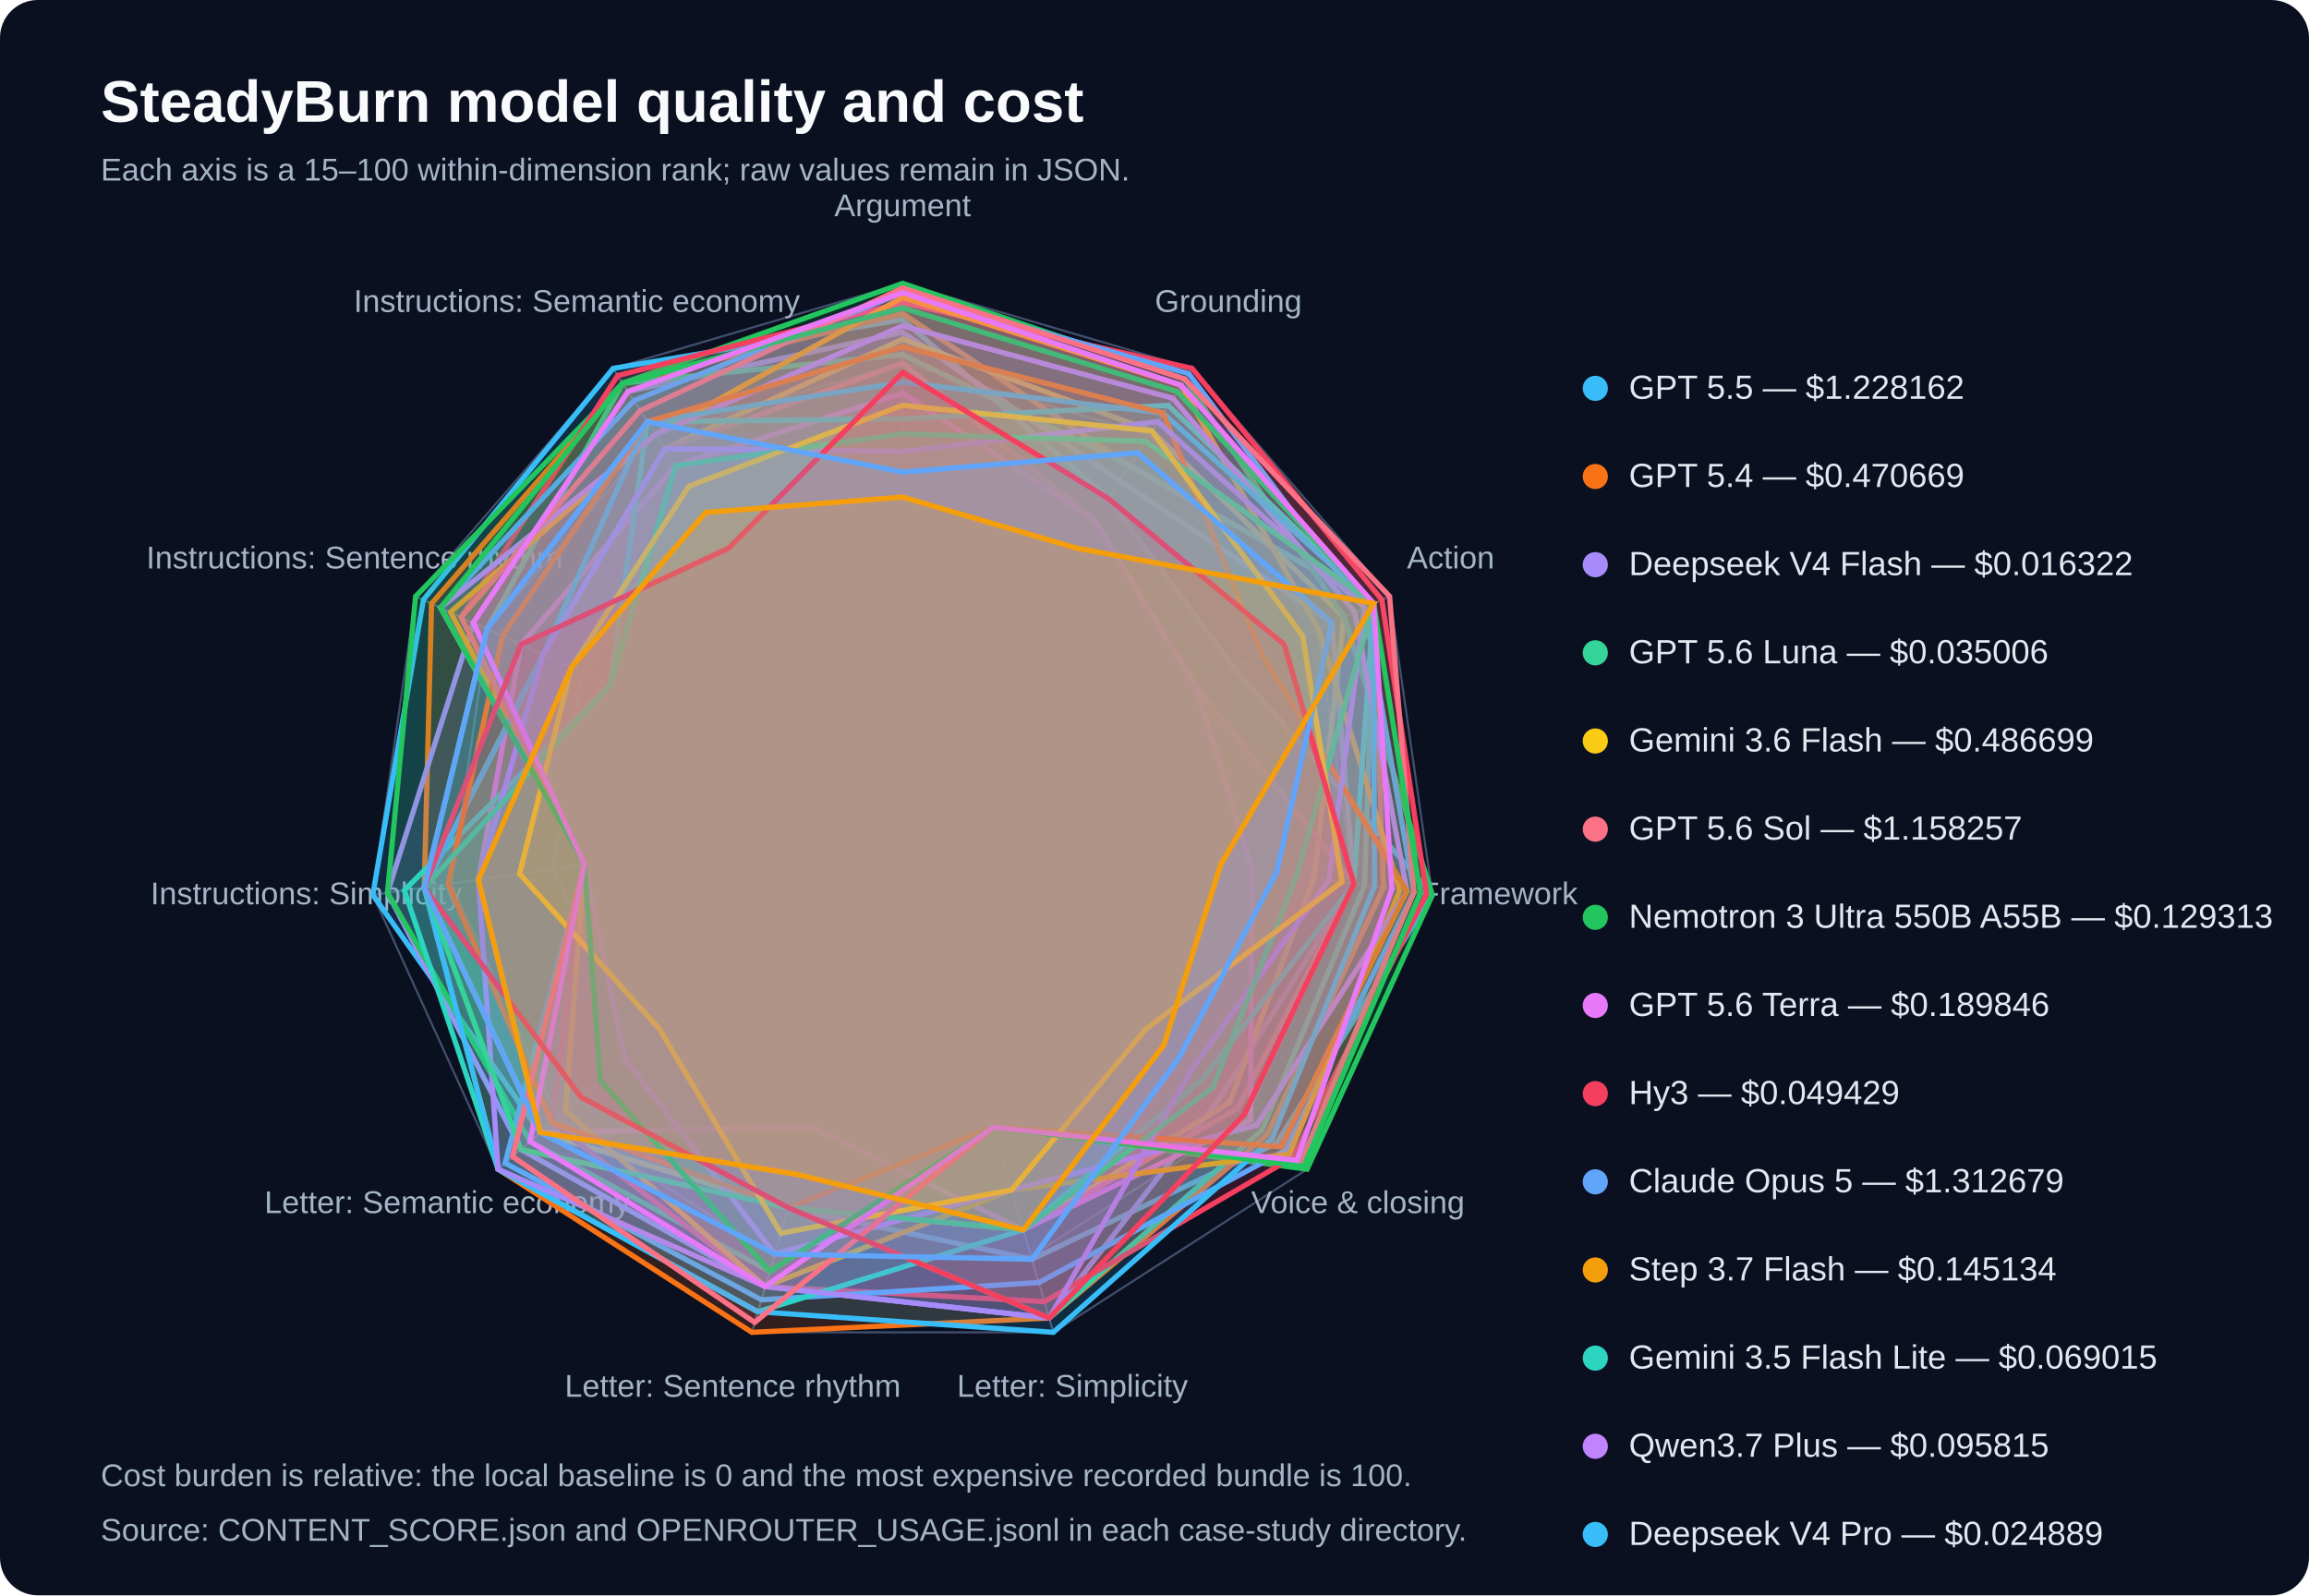
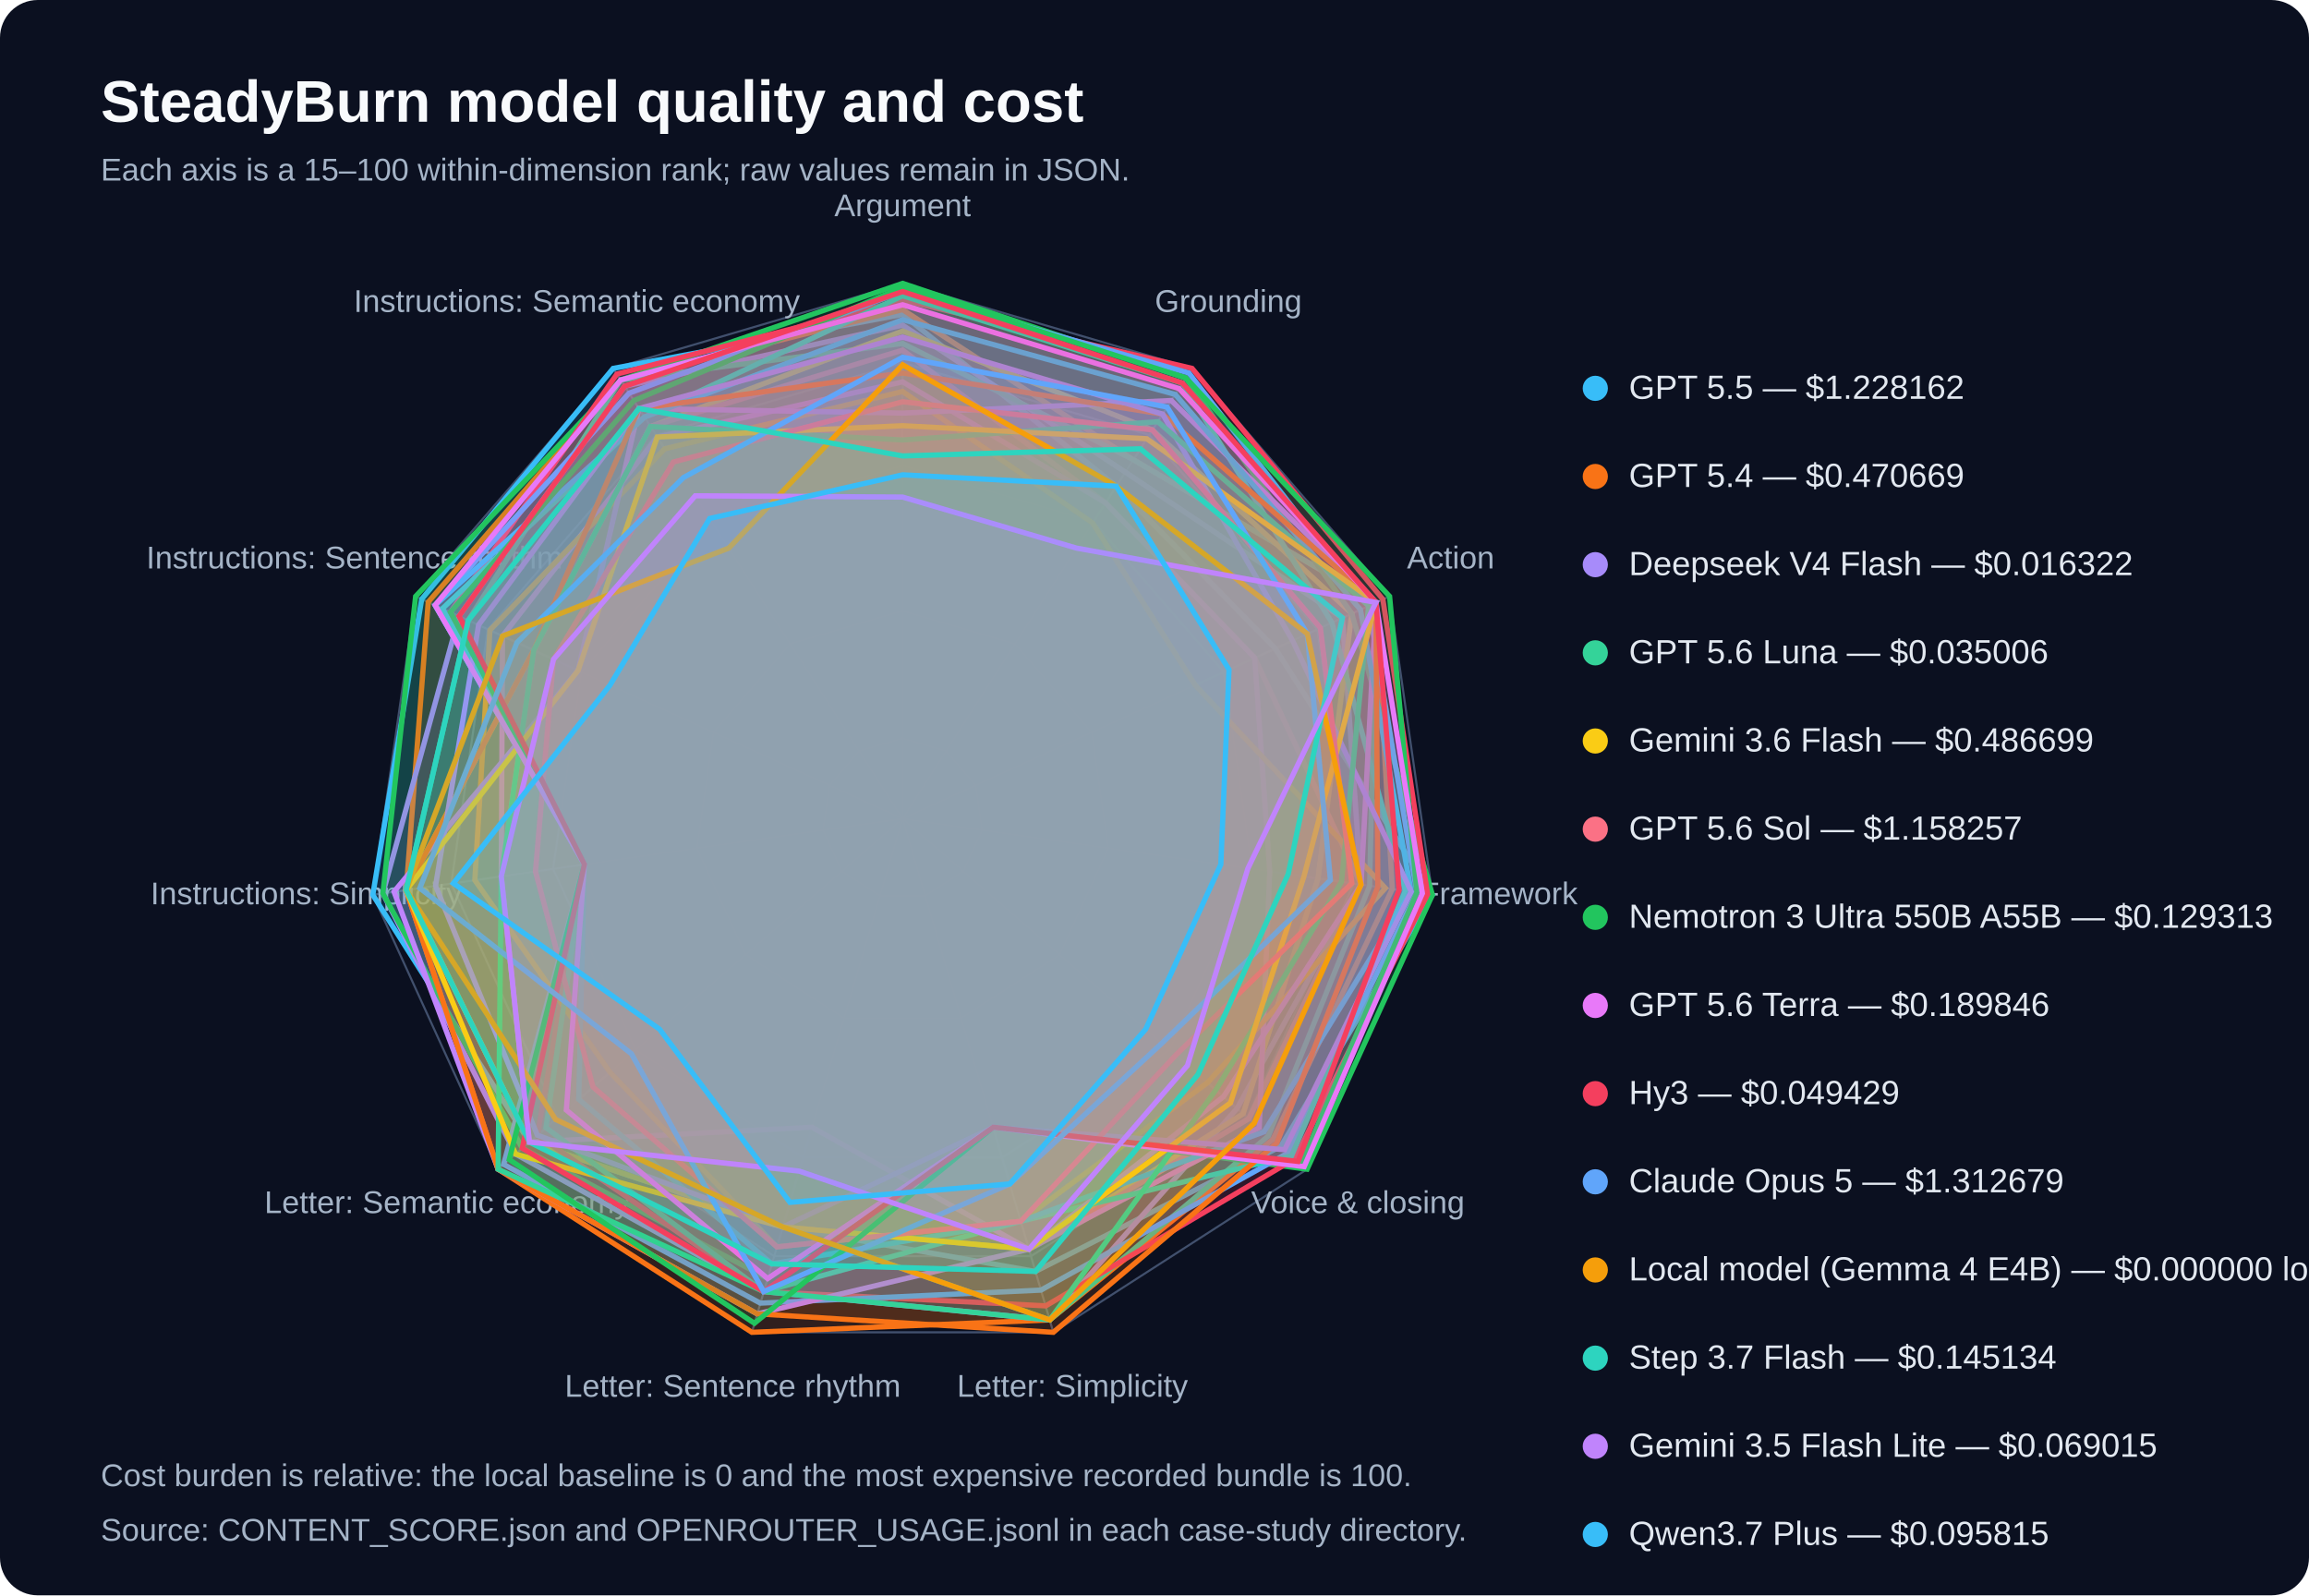
<svg xmlns="http://www.w3.org/2000/svg" width="1100" height="760" viewBox="0 0 1100 760" role="img" aria-labelledby="title description">
  <style>.bg{fill:#0b1020}.title{fill:#f8fafc;font:700 28px Arial,sans-serif}.sub,.axis-label,.note{fill:#a5b4c7;font:15px Arial,sans-serif}.grid{fill:none;stroke:#41506d;stroke-width:1}.spoke{stroke:#41506d;stroke-width:1}.legend{fill:#e2e8f0;font:16px Arial,sans-serif}</style>
  <rect class="bg" width="1100" height="760" rx="18" />
  <text class="title" x="48" y="58">SteadyBurn model quality and cost</text>
  <text class="sub" x="48" y="86">Each axis is a 15–100 within-dimension rank; raw values remain in JSON.</text>
  <polygon class="grid" points="430.0,351.7 450.7,357.8 464.8,374.1 467.9,395.5 458.9,415.1 440.8,426.7 419.2,426.7 401.1,415.1 392.1,395.5 395.2,374.1 409.3,357.8" />
  <polygon class="grid" points="430.0,291.0 483.5,306.7 520.1,348.9 528.0,404.1 504.8,454.8 457.9,485.0 402.1,485.0 355.2,454.8 332.0,404.1 339.9,348.9 376.5,306.7" />
  <polygon class="grid" points="430.0,221.8 520.9,248.5 583.0,320.1 596.5,413.9 557.1,500.2 477.4,551.4 382.6,551.4 302.9,500.2 263.5,413.9 277.0,320.1 339.1,248.5" />
  <polygon class="grid" points="430.0,172.8 547.5,207.2 627.6,299.8 645.0,420.9 594.2,532.3 491.2,598.4 368.8,598.4 265.8,532.3 215.0,420.9 232.4,299.8 312.5,207.2" />
  <polygon class="grid" points="430.0,135.0 567.9,175.5 662.0,284.1 682.4,426.3 622.7,557.0 501.8,634.7 358.2,634.7 237.3,557.0 177.6,426.3 198.0,284.1 292.1,175.5" />
  <line class="spoke" x1="430" y1="390" x2="430.0" y2="135.0" />
  <text class="axis-label" x="430.0" y="103.0" text-anchor="middle">Argument</text>
  <line class="spoke" x1="430" y1="390" x2="567.9" y2="175.5" />
  <text class="axis-label" x="585.2" y="148.6" text-anchor="middle">Grounding</text>
  <line class="spoke" x1="430" y1="390" x2="662.0" y2="284.1" />
  <text class="axis-label" x="691.1" y="270.8" text-anchor="middle">Action</text>
  <line class="spoke" x1="430" y1="390" x2="682.4" y2="426.3" />
  <text class="axis-label" x="714.1" y="430.8" text-anchor="middle">Framework</text>
  <line class="spoke" x1="430" y1="390" x2="622.7" y2="557.0" />
  <text class="axis-label" x="646.9" y="577.9" text-anchor="middle">Voice &amp; closing</text>
  <line class="spoke" x1="430" y1="390" x2="501.8" y2="634.7" />
  <text class="axis-label" x="510.9" y="665.4" text-anchor="middle">Letter: Simplicity</text>
  <line class="spoke" x1="430" y1="390" x2="358.2" y2="634.7" />
  <text class="axis-label" x="349.1" y="665.4" text-anchor="middle">Letter: Sentence rhythm</text>
  <line class="spoke" x1="430" y1="390" x2="237.3" y2="557.0" />
  <text class="axis-label" x="213.1" y="577.9" text-anchor="middle">Letter: Semantic economy</text>
  <line class="spoke" x1="430" y1="390" x2="177.6" y2="426.3" />
  <text class="axis-label" x="145.9" y="430.8" text-anchor="middle">Instructions: Simplicity</text>
  <line class="spoke" x1="430" y1="390" x2="198.0" y2="284.1" />
  <text class="axis-label" x="168.9" y="270.8" text-anchor="middle">Instructions: Sentence rhythm</text>
  <line class="spoke" x1="430" y1="390" x2="292.1" y2="175.5" />
  <text class="axis-label" x="274.8" y="148.6" text-anchor="middle">Instructions: Semantic economy</text>
-   <polygon points="430.0,152.2 528.0,237.5 587.8,318.0 682.4,426.3 608.3,544.5 491.6,599.9 375.6,575.4 257.4,539.5 177.6,426.3 201.7,285.7 292.1,175.5" fill="#38bdf8" fill-opacity="0.16" stroke="#38bdf8" stroke-width="2.5" />
+   <polygon points="430.0,149.8 531.8,231.6 607.5,308.9 682.4,426.3 610.2,546.1 493.3,605.7 372.9,584.5 252.2,544.1 177.6,426.3 200.9,285.4 292.1,175.5" fill="#38bdf8" fill-opacity="0.16" stroke="#38bdf8" stroke-width="2.5" />
  <circle cx="760" cy="185" r="6" fill="#38bdf8" />
  <text class="legend" x="776" y="190">GPT 5.5 — $1.228162</text>
-   <polygon points="430.0,149.4 538.1,221.8 654.4,287.5 659.1,422.9 603.7,540.5 499.8,627.9 358.2,634.7 237.3,557.0 202.1,422.8 205.6,287.5 296.7,182.5" fill="#f97316" fill-opacity="0.16" stroke="#f97316" stroke-width="2.5" />
+   <polygon points="430.0,147.5 539.9,219.0 655.5,287.0 663.3,423.5 606.4,542.8 500.1,628.8 358.2,634.7 237.3,557.0 193.5,424.0 204.0,286.8 295.7,181.0" fill="#f97316" fill-opacity="0.16" stroke="#f97316" stroke-width="2.5" />
  <circle cx="760" cy="227" r="6" fill="#f97316" />
  <text class="legend" x="776" y="232">GPT 5.4 — $0.470669</text>
-   <polygon points="430.0,158.3 533.5,229.0 634.5,296.6 645.0,420.9 582.1,521.8 499.8,627.9 364.5,612.9 248.2,547.6 184.6,425.3 225.5,296.6 299.2,186.5" fill="#a78bfa" fill-opacity="0.16" stroke="#a78bfa" stroke-width="2.5" />
+   <polygon points="430.0,154.9 536.1,224.9 639.5,294.3 648.4,421.4 589.3,528.1 500.1,628.8 363.8,615.3 245.6,549.8 182.4,425.6 218.7,293.5 297.6,184.0" fill="#a78bfa" fill-opacity="0.16" stroke="#a78bfa" stroke-width="2.5" />
  <circle cx="760" cy="269" r="6" fill="#a78bfa" />
  <text class="legend" x="776" y="274">Deepseek V4 Flash — $0.016322</text>
-   <polygon points="430.0,168.9 538.1,221.8 654.4,287.5 650.1,421.7 601.2,538.4 499.8,627.9 375.6,575.4 257.4,539.5 202.1,422.8 232.0,299.6 296.7,182.5" fill="#34d399" fill-opacity="0.16" stroke="#34d399" stroke-width="2.5" />
+   <polygon points="430.0,163.6 539.9,219.0 655.5,287.0 652.5,422.0 604.3,541.1 500.1,628.8 372.9,584.5 252.2,544.1 193.5,424.0 223.1,295.5 295.7,181.0" fill="#34d399" fill-opacity="0.16" stroke="#34d399" stroke-width="2.5" />
  <circle cx="760" cy="311" r="6" fill="#34d399" />
  <text class="legend" x="776" y="316">GPT 5.6 Luna — $0.035006</text>
-   <polygon points="430.0,161.6 548.7,205.3 640.3,294.0 626.0,418.2 585.9,525.1 487.5,585.9 375.6,575.4 257.4,539.5 202.1,422.8 258.8,311.8 316.7,213.8" fill="#facc15" fill-opacity="0.16" stroke="#facc15" stroke-width="2.5" />
+   <polygon points="430.0,157.7 549.0,204.8 644.0,292.3 627.9,418.4 592.2,530.6 490.2,595.1 372.9,584.5 252.2,544.1 193.5,424.0 254.3,309.7 309.9,203.2" fill="#facc15" fill-opacity="0.16" stroke="#facc15" stroke-width="2.5" />
  <circle cx="760" cy="353" r="6" fill="#facc15" />
  <text class="legend" x="776" y="358">Gemini 3.6 Flash — $0.486699</text>
-   <polygon points="430.0,173.0 521.4,247.8 569.4,326.4 645.0,420.9 589.5,528.2 487.5,585.9 380.2,559.6 257.4,539.5 227.9,419.1 258.8,311.8 316.7,213.8" fill="#fb7185" fill-opacity="0.16" stroke="#fb7185" stroke-width="2.5" />
+   <polygon points="430.0,166.8 526.7,239.6 597.7,313.4 648.4,421.4 595.0,532.9 490.2,595.1 380.7,557.9 252.2,544.1 238.8,417.5 254.3,309.7 309.9,203.2" fill="#fb7185" fill-opacity="0.16" stroke="#fb7185" stroke-width="2.5" />
  <circle cx="760" cy="395" r="6" fill="#fb7185" />
  <text class="legend" x="776" y="400">GPT 5.6 Sol — $1.158257</text>
-   <polygon points="430.0,135.0 564.5,180.6 640.3,294.0 682.4,426.3 622.7,557.0 473.2,537.0 366.7,605.7 252.5,543.8 184.6,425.3 198.0,284.1 296.7,182.5" fill="#22c55e" fill-opacity="0.16" stroke="#22c55e" stroke-width="2.5" />
+   <polygon points="430.0,135.0 564.9,180.0 644.0,292.3 682.4,426.3 622.7,557.0 473.2,537.0 365.7,609.1 248.8,547.0 182.4,425.6 198.0,284.1 295.7,181.0" fill="#22c55e" fill-opacity="0.16" stroke="#22c55e" stroke-width="2.5" />
  <circle cx="760" cy="437" r="6" fill="#22c55e" />
  <text class="legend" x="776" y="442">Nemotron 3 Ultra 550B A55B — $0.129313</text>
-   <polygon points="430.0,187.3 521.4,247.8 569.4,326.4 596.5,413.9 595.8,533.6 487.5,585.9 386.8,537.0 257.4,539.5 227.9,419.1 248.2,307.0 321.9,221.8" fill="#e879f9" fill-opacity="0.16" stroke="#e879f9" stroke-width="2.5" />
+   <polygon points="430.0,181.9 526.7,239.6 597.7,313.4 604.9,415.2 599.9,537.2 490.2,595.1 386.8,537.0 252.2,544.1 238.8,417.5 239.4,303.0 313.1,208.2" fill="#e879f9" fill-opacity="0.16" stroke="#e879f9" stroke-width="2.5" />
  <circle cx="760" cy="479" r="6" fill="#e879f9" />
  <text class="legend" x="776" y="484">GPT 5.6 Terra — $0.189846</text>
-   <polygon points="430.0,144.2 567.9,175.5 658.3,285.7 679.6,425.9 616.1,551.3 497.6,620.1 364.5,612.9 262.9,534.8 278.4,411.8 219.7,294.0 294.3,178.9" fill="#f43f5e" fill-opacity="0.16" stroke="#f43f5e" stroke-width="2.5" />
+   <polygon points="430.0,143.0 567.9,175.5 658.8,285.5 680.1,426.0 616.9,552.0 498.2,622.1 363.8,615.3 256.0,540.8 278.4,411.8 214.6,291.6 293.9,178.2" fill="#f43f5e" fill-opacity="0.16" stroke="#f43f5e" stroke-width="2.5" />
  <circle cx="760" cy="521" r="6" fill="#f43f5e" />
  <text class="legend" x="776" y="526">Hy3 — $0.049429</text>
-   <polygon points="430.0,139.4 566.3,178.0 650.1,289.5 673.6,425.0 612.4,548.0 494.9,611.0 362.7,619.2 240.6,554.1 278.4,411.8 209.9,289.5 302.0,190.8" fill="#60a5fa" fill-opacity="0.16" stroke="#60a5fa" stroke-width="2.5" />
+   <polygon points="430.0,138.9 566.4,177.7 652.0,288.6 675.0,425.2 613.7,549.2 495.9,614.6 362.2,620.8 239.9,554.7 278.4,411.8 207.3,288.3 299.7,187.3" fill="#60a5fa" fill-opacity="0.16" stroke="#60a5fa" stroke-width="2.5" />
  <circle cx="760" cy="563" r="6" fill="#60a5fa" />
  <text class="legend" x="776" y="568">Claude Opus 5 — $1.312679</text>
-   <polygon points="430.0,141.7 562.7,183.5 628.0,299.6 666.9,424.1 614.3,549.7 481.9,566.9 364.5,612.9 269.3,529.2 278.4,411.8 214.6,291.6 312.3,206.9" fill="#f59e0b" fill-opacity="0.16" stroke="#f59e0b" stroke-width="2.5" />
+   <polygon points="430.0,186.5 520.5,249.1 569.4,326.4 660.0,423.1 575.2,515.8 486.3,581.8 370.1,594.0 290.6,510.8 226.2,419.3 233.4,300.2 316.7,213.8" fill="#f59e0b" fill-opacity="0.16" stroke="#f59e0b" stroke-width="2.5" />
  <circle cx="760" cy="605" r="6" fill="#f59e0b" />
-   <text class="legend" x="776" y="610">Step 3.7 Flash — $0.145134</text>
-   <polygon points="430.0,199.5 556.5,193.1 654.4,287.5 645.0,420.9 573.1,514.0 487.5,585.9 361.0,624.9 237.3,557.0 192.6,424.1 290.6,326.4 308.4,200.9" fill="#2dd4bf" fill-opacity="0.16" stroke="#2dd4bf" stroke-width="2.5" />
+   <text class="legend" x="776" y="610">Local model (Gemma 4 E4B) — $0.000000 local baseline</text>
+   <polygon points="430.0,140.9 563.3,182.5 634.5,296.6 669.5,424.4 615.3,550.6 486.3,581.8 363.8,615.3 260.1,537.2 278.4,411.8 210.8,289.9 307.0,198.7" fill="#2dd4bf" fill-opacity="0.16" stroke="#2dd4bf" stroke-width="2.5" />
  <circle cx="760" cy="647" r="6" fill="#2dd4bf" />
-   <text class="legend" x="776" y="652">Gemini 3.5 Flash Lite — $0.069015</text>
-   <polygon points="430.0,155.2 558.7,189.7 645.4,291.6 670.3,424.6 598.6,536.1 481.9,566.9 369.1,597.4 297.8,504.6 278.4,411.8 209.9,289.5 312.3,206.9" fill="#c084fc" fill-opacity="0.16" stroke="#c084fc" stroke-width="2.5" />
+   <text class="legend" x="776" y="652">Step 3.7 Flash — $0.145134</text>
+   <polygon points="430.0,196.8 558.0,190.8 655.5,287.0 648.4,421.4 582.9,522.4 490.2,595.1 360.7,625.9 237.3,557.0 187.7,424.8 275.4,319.4 304.4,194.6" fill="#c084fc" fill-opacity="0.16" stroke="#c084fc" stroke-width="2.5" />
  <circle cx="760" cy="689" r="6" fill="#c084fc" />
-   <text class="legend" x="776" y="694">Qwen3.7 Plus — $0.095815</text>
-   <polygon points="430.0,182.1 554.1,196.8 654.4,287.5 654.8,422.3 606.0,542.5 501.8,634.7 361.0,624.9 237.3,557.0 202.1,422.8 258.8,311.8 308.4,200.9" fill="#38bdf8" fill-opacity="0.16" stroke="#38bdf8" stroke-width="2.5" />
+   <text class="legend" x="776" y="694">Gemini 3.5 Flash Lite — $0.069015</text>
+   <polygon points="430.0,152.3 559.9,187.9 648.1,290.4 672.3,424.8 602.2,539.2 486.3,581.8 367.7,602.1 275.7,523.7 278.4,411.8 207.3,288.3 307.0,198.7" fill="#38bdf8" fill-opacity="0.16" stroke="#38bdf8" stroke-width="2.5" />
  <circle cx="760" cy="731" r="6" fill="#38bdf8" />
-   <text class="legend" x="776" y="736">Deepseek V4 Pro — $0.024889</text>
-   <polygon points="430.0,165.2 554.1,196.8 601.2,311.8 670.3,424.6 610.4,546.3 473.2,537.0 375.6,575.4 262.9,534.8 213.5,421.1 239.4,303.0 308.4,200.9" fill="#f97316" fill-opacity="0.16" stroke="#f97316" stroke-width="2.5" />
+   <text class="legend" x="776" y="736">Qwen3.7 Plus — $0.095815</text>
+   <polygon points="430.0,177.7 553.9,197.3 655.5,287.0 656.4,422.5 608.3,544.5 501.8,634.7 360.7,625.9 237.3,557.0 193.5,424.0 254.3,309.7 304.4,194.6" fill="#f97316" fill-opacity="0.16" stroke="#f97316" stroke-width="2.5" />
  <circle cx="760" cy="773" r="6" fill="#f97316" />
-   <text class="legend" x="776" y="778">Grok 4.3 — $0.078433</text>
-   <polygon points="430.0,215.0 551.6,200.9 650.1,289.5 633.1,419.2 567.8,509.4 499.8,627.9 364.5,612.9 237.3,557.0 227.9,419.1 258.8,311.8 316.7,213.8" fill="#a78bfa" fill-opacity="0.16" stroke="#a78bfa" stroke-width="2.5" />
+   <text class="legend" x="776" y="778">Deepseek V4 Pro — $0.024889</text>
+   <polygon points="430.0,160.6 553.9,197.3 615.8,305.2 672.3,424.8 612.0,547.7 473.2,537.0 372.9,584.5 256.0,540.8 207.5,422.0 228.0,297.7 304.4,194.6" fill="#a78bfa" fill-opacity="0.16" stroke="#a78bfa" stroke-width="2.5" />
  <circle cx="760" cy="815" r="6" fill="#a78bfa" />
-   <text class="legend" x="776" y="820">Deepseek V3.2 — $0.022567</text>
-   <polygon points="430.0,206.7 545.6,210.2 654.4,287.5 617.8,417.0 577.8,518.1 487.5,585.9 375.6,575.4 248.2,547.6 202.1,422.8 290.6,326.4 321.9,221.8" fill="#34d399" fill-opacity="0.16" stroke="#34d399" stroke-width="2.5" />
+   <text class="legend" x="776" y="820">Grok 4.3 — $0.078433</text>
+   <polygon points="430.0,209.6 551.6,200.9 652.0,288.6 639.1,420.1 579.2,519.3 500.1,628.8 363.8,615.3 237.3,557.0 238.8,417.5 254.3,309.7 309.9,203.2" fill="#34d399" fill-opacity="0.16" stroke="#34d399" stroke-width="2.5" />
  <circle cx="760" cy="857" r="6" fill="#34d399" />
-   <text class="legend" x="776" y="862">GPT 4.1 — $0.209664</text>
-   <polygon points="430.0,193.1 548.7,205.3 620.6,303.0 639.4,420.1 545.8,490.3 481.9,566.9 372.0,587.5 314.2,490.3 247.5,416.2 272.2,318.0 328.2,231.6" fill="#facc15" fill-opacity="0.16" stroke="#facc15" stroke-width="2.5" />
+   <text class="legend" x="776" y="862">Deepseek V3.2 — $0.022567</text>
+   <polygon points="430.0,202.8 546.3,209.0 655.5,287.0 621.2,417.5 586.2,525.4 490.2,595.1 372.9,584.5 245.6,549.8 193.5,424.0 275.4,319.4 313.1,208.2" fill="#facc15" fill-opacity="0.16" stroke="#facc15" stroke-width="2.5" />
  <circle cx="760" cy="899" r="6" fill="#facc15" />
-   <text class="legend" x="776" y="904">Gemma 4 31B — $0.015143</text>
-   <polygon points="430.0,137.2 564.5,180.6 662.0,284.1 673.6,425.0 619.5,554.2 473.2,537.0 359.5,630.0 244.2,551.0 278.4,411.8 219.7,294.0 305.0,195.6" fill="#fb7185" fill-opacity="0.16" stroke="#fb7185" stroke-width="2.5" />
+   <text class="legend" x="776" y="904">GPT 4.1 — $0.209664</text>
+   <polygon points="430.0,191.4 549.0,204.8 629.0,299.1 644.0,420.8 560.1,502.7 486.3,581.8 370.1,594.0 282.5,517.8 255.1,415.2 263.7,314.1 320.8,220.1" fill="#fb7185" fill-opacity="0.16" stroke="#fb7185" stroke-width="2.5" />
  <circle cx="760" cy="941" r="6" fill="#fb7185" />
-   <text class="legend" x="776" y="946">Grok 4.5 — $0.254640</text>
-   <polygon points="430.0,146.7 560.8,186.5 654.4,287.5 676.7,425.5 621.2,555.6 473.2,537.0 366.7,605.7 286.0,514.8 278.4,411.8 209.9,289.5 296.7,182.5" fill="#22c55e" fill-opacity="0.16" stroke="#22c55e" stroke-width="2.5" />
+   <text class="legend" x="776" y="946">Gemma 4 31B — $0.015143</text>
+   <polygon points="430.0,136.9 564.9,180.0 662.0,284.1 675.0,425.2 619.9,554.6 473.2,537.0 359.4,630.4 242.6,552.4 278.4,411.8 214.6,291.6 302.0,190.8" fill="#22c55e" fill-opacity="0.16" stroke="#22c55e" stroke-width="2.5" />
  <circle cx="760" cy="983" r="6" fill="#22c55e" />
-   <text class="legend" x="776" y="988">Claude Sonnet 5 — $0.454952</text>
-   <polygon points="430.0,139.4 562.7,183.5 654.4,287.5 663.1,423.5 617.9,552.8 473.2,537.0 364.5,612.9 252.5,543.8 278.4,411.8 225.5,296.6 299.2,186.5" fill="#e879f9" fill-opacity="0.16" stroke="#e879f9" stroke-width="2.5" />
+   <text class="legend" x="776" y="988">Grok 4.5 — $0.254640</text>
+   <polygon points="430.0,145.2 561.7,185.1 655.5,287.0 677.6,425.6 621.3,555.8 473.2,537.0 365.7,609.1 269.8,528.8 278.4,411.8 207.3,288.3 295.7,181.0" fill="#e879f9" fill-opacity="0.16" stroke="#e879f9" stroke-width="2.5" />
  <circle cx="760" cy="1025" r="6" fill="#e879f9" />
-   <text class="legend" x="776" y="1030">Qwen3.8 Max — $0.314284</text>
-   <polygon points="430.0,177.4 528.0,237.5 611.8,307.0 645.0,420.9 592.7,531.0 499.8,627.9 375.6,575.4 276.8,522.7 202.1,422.8 248.2,307.0 347.2,261.1" fill="#f43f5e" fill-opacity="0.16" stroke="#f43f5e" stroke-width="2.5" />
+   <text class="legend" x="776" y="1030">Claude Sonnet 5 — $0.454952</text>
+   <polygon points="430.0,138.9 563.3,182.5 655.5,287.0 666.5,424.0 618.4,553.3 473.2,537.0 363.8,615.3 248.8,547.0 278.4,411.8 218.7,293.5 297.6,184.0" fill="#f43f5e" fill-opacity="0.16" stroke="#f43f5e" stroke-width="2.5" />
  <circle cx="760" cy="1067" r="6" fill="#f43f5e" />
-   <text class="legend" x="776" y="1072">Local model (Gemma 4 E4B) — $0.000000 local baseline</text>
-   <polygon points="430.0,224.9 542.0,215.7 634.5,296.6 608.2,415.6 561.6,504.1 491.6,599.9 369.1,597.4 257.4,539.5 202.1,422.8 232.0,299.6 308.4,200.9" fill="#60a5fa" fill-opacity="0.16" stroke="#60a5fa" stroke-width="2.5" />
+   <text class="legend" x="776" y="1072">Qwen3.8 Max — $0.314284</text>
+   <polygon points="430.0,170.2 556.0,193.9 622.8,301.9 633.8,419.3 553.5,497.0 481.1,564.0 363.8,615.3 300.8,502.0 200.0,423.1 246.3,306.1 325.6,227.5" fill="#60a5fa" fill-opacity="0.16" stroke="#60a5fa" stroke-width="2.5" />
  <circle cx="760" cy="1109" r="6" fill="#60a5fa" />
-   <text class="legend" x="776" y="1114">Gemma 4 26B A4B — $0.014510</text>
-   <polygon points="430.0,236.8 512.8,261.1 654.4,287.5 581.6,411.8 554.5,497.8 487.5,585.9 380.2,559.6 257.4,539.5 227.9,419.1 272.2,318.0 336.2,244.1" fill="#f59e0b" fill-opacity="0.16" stroke="#f59e0b" stroke-width="2.5" />
+   <text class="legend" x="776" y="1114">Local model (Cydonia 24B V4.3) — $0.000000 local baseline</text>
+   <polygon points="430.0,173.8 531.8,231.6 622.8,301.9 648.4,421.4 597.5,535.1 500.1,628.8 372.9,584.5 264.7,533.3 193.5,424.0 239.4,303.0 347.2,261.1" fill="#f59e0b" fill-opacity="0.16" stroke="#f59e0b" stroke-width="2.5" />
  <circle cx="760" cy="1151" r="6" fill="#f59e0b" />
-   <text class="legend" x="776" y="1156">Gemma 3 12B — $0.027780</text>
+   <text class="legend" x="776" y="1156">Local model (Gemma 4 E4B) — $0.000000 local baseline</text>
+   <polygon points="430.0,217.2 543.3,213.8 639.5,294.3 613.7,416.4 570.7,511.9 493.3,605.7 367.7,602.1 252.2,544.1 193.5,424.0 223.1,295.5 304.4,194.6" fill="#2dd4bf" fill-opacity="0.16" stroke="#2dd4bf" stroke-width="2.5" />
+   <circle cx="760" cy="1193" r="6" fill="#2dd4bf" />
+   <text class="legend" x="776" y="1198">Gemma 4 26B A4B — $0.014510</text>
+   <polygon points="430.0,236.8 512.8,261.1 655.5,287.0 594.5,413.7 565.7,507.6 490.2,595.1 380.7,557.9 252.2,544.1 238.8,417.5 263.7,314.1 331.2,236.2" fill="#c084fc" fill-opacity="0.16" stroke="#c084fc" stroke-width="2.5" />
+   <circle cx="760" cy="1235" r="6" fill="#c084fc" />
+   <text class="legend" x="776" y="1240">Gemma 3 12B — $0.027780</text>
+   <polygon points="430.0,226.2 531.8,231.6 585.5,319.0 581.6,411.8 545.8,490.3 481.1,564.0 376.3,572.8 314.2,490.3 216.0,420.8 290.6,326.4 338.1,247.0" fill="#38bdf8" fill-opacity="0.16" stroke="#38bdf8" stroke-width="2.5" />
+   <circle cx="760" cy="1277" r="6" fill="#38bdf8" />
+   <text class="legend" x="776" y="1282">Local model (Dolphin Mistral 24B Venice) — $0.000000 local baseline</text>
  <text class="note" x="48" y="708">Cost burden is relative: the local baseline is 0 and the most expensive recorded bundle is 100.</text>
  <text class="note" x="48" y="734">Source: CONTENT_SCORE.json and OPENROUTER_USAGE.jsonl in each case-study directory.</text>
</svg>
